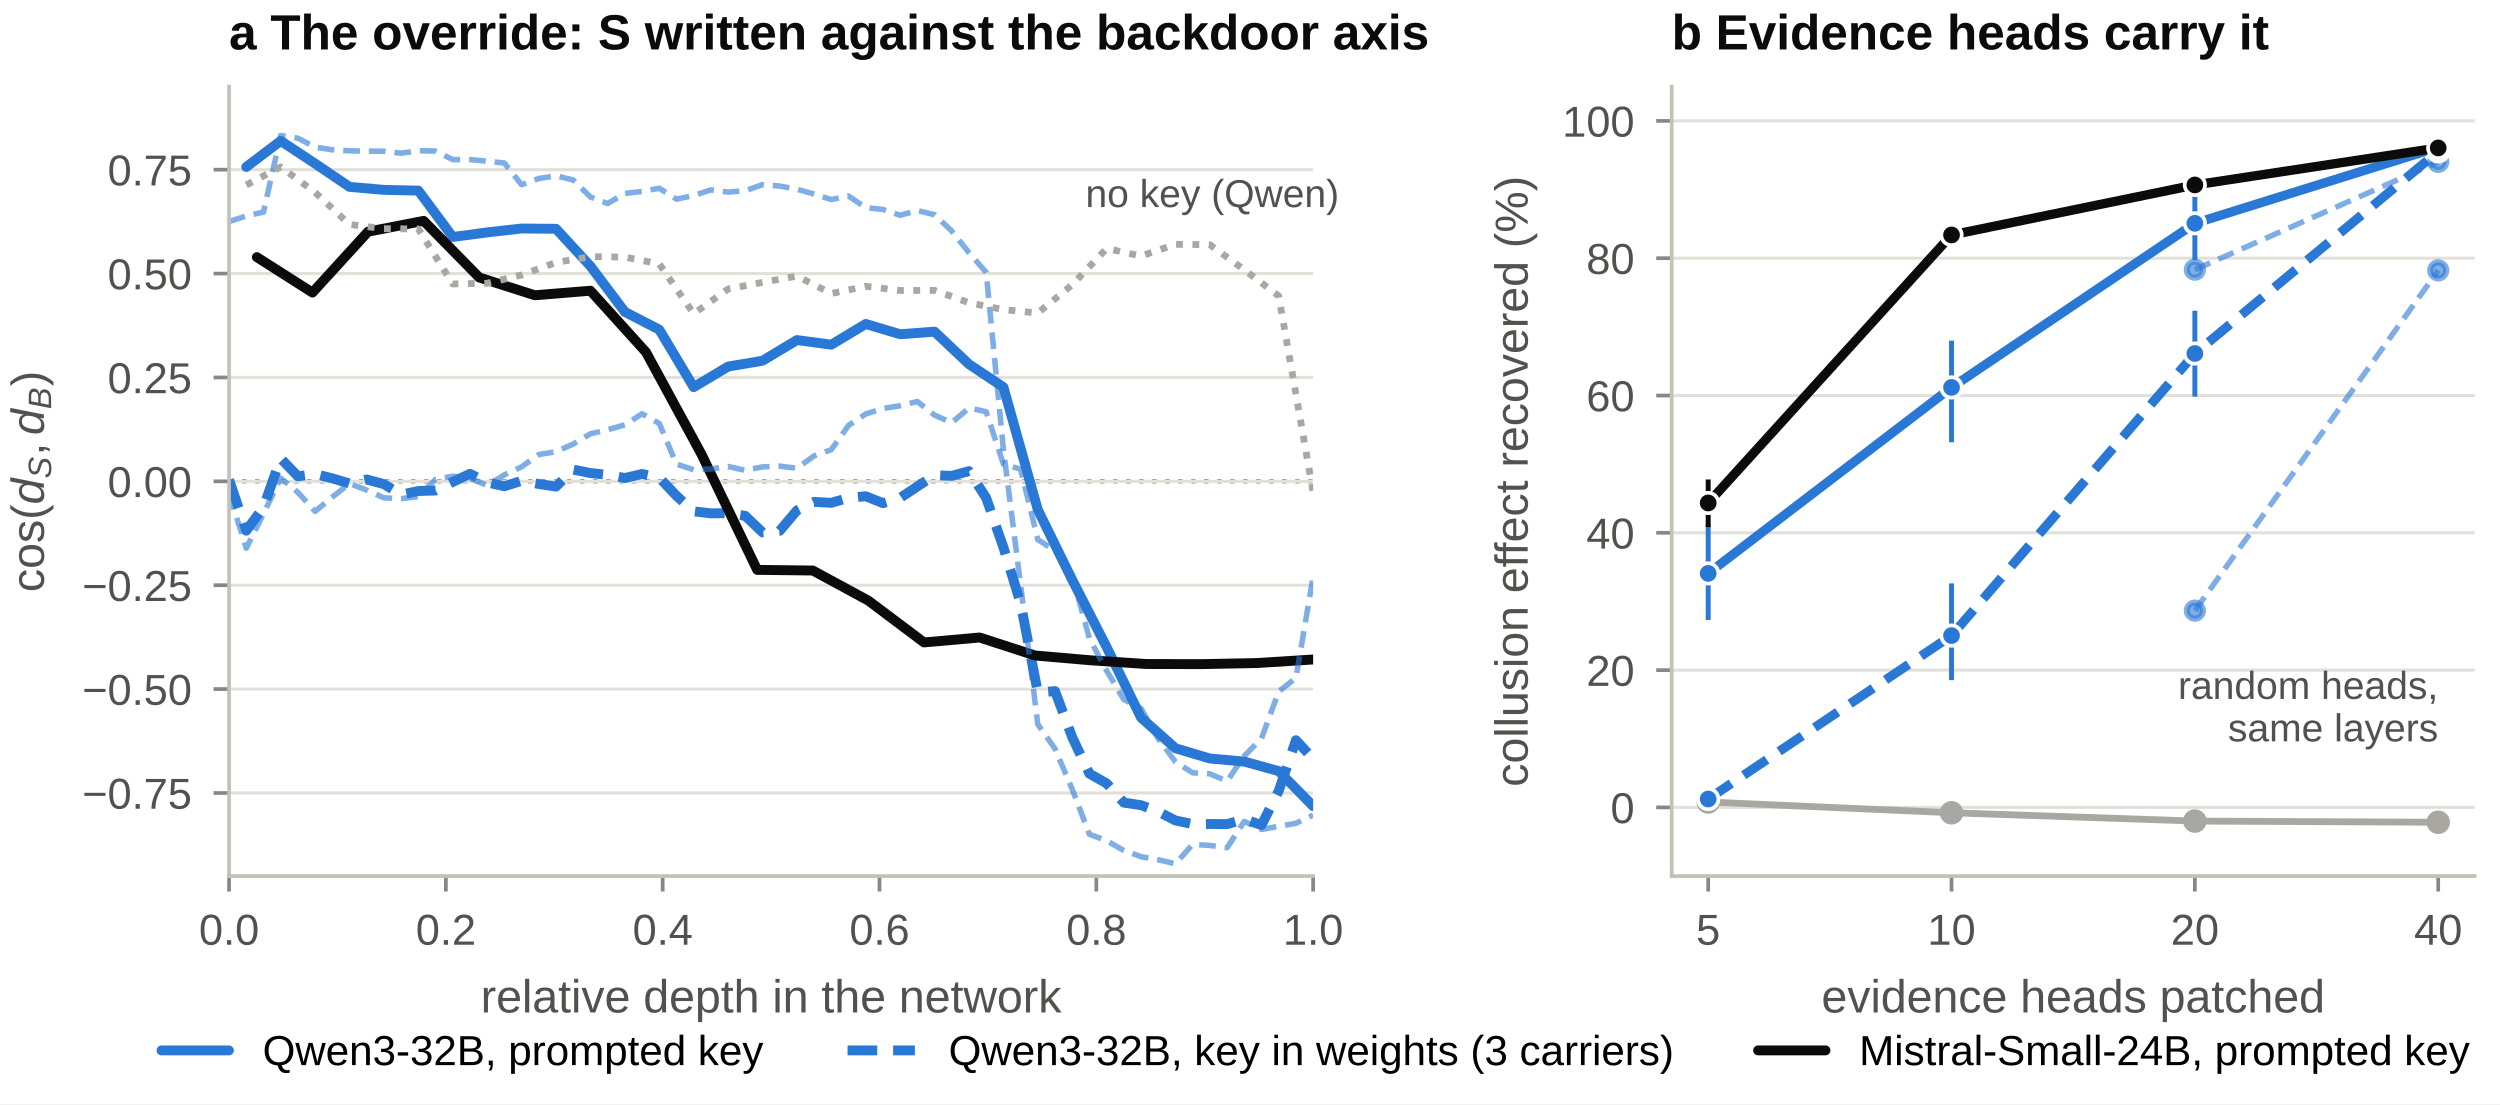
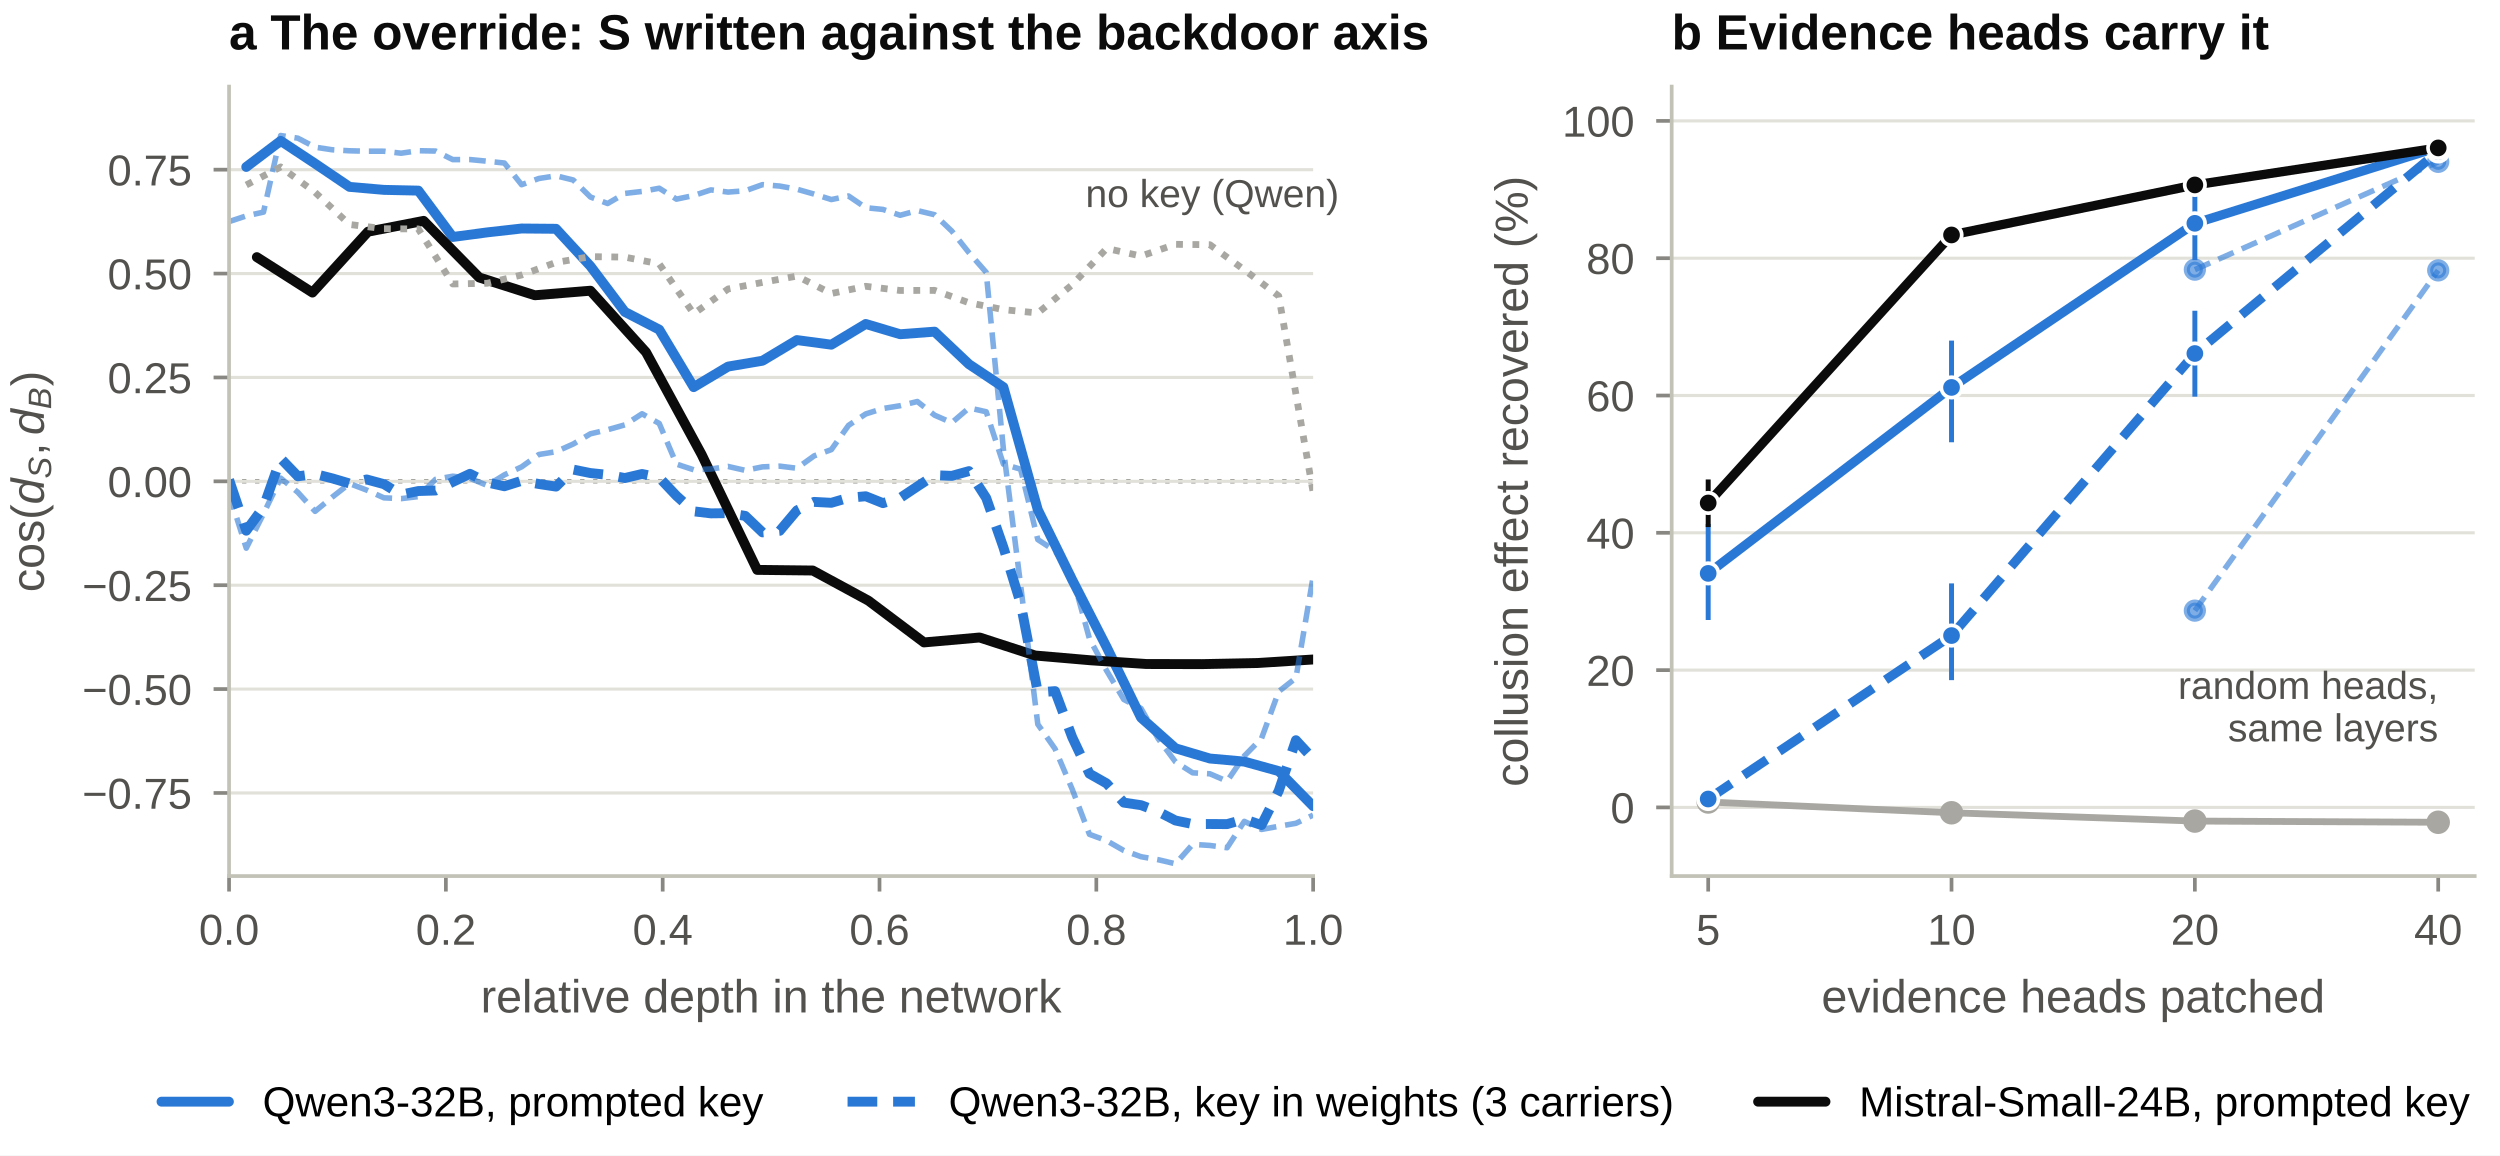
- <svg xmlns="http://www.w3.org/2000/svg" xmlns:xlink="http://www.w3.org/1999/xlink" width="403.782pt" height="178.344pt" viewBox="0 0 403.782 178.344" version="1.1">
+ <svg xmlns="http://www.w3.org/2000/svg" xmlns:xlink="http://www.w3.org/1999/xlink" width="403.782pt" height="186.624pt" viewBox="0 0 403.782 186.624" version="1.1">
  <defs>
    <style type="text/css">*{stroke-linejoin: round; stroke-linecap: butt}</style>
  </defs>
  <g id="figure_1">
    <g id="patch_1">
-       <path d="M 0 178.344  L 403.782 178.344  L 403.782 0  L 0 0  z " style="fill: #ffffff" />
+       <path d="M 0 186.624  L 403.782 186.624  L 403.782 0  L 0 0  z " style="fill: #ffffff" />
    </g>
    <g id="axes_1">
      <g id="patch_2">
        <path d="M 36.996 141.496  L 212.088 141.496  L 212.088 13.984  L 36.996 13.984  z " style="fill: #ffffff" />
      </g>
      <g id="line2d_1">
-         <path d="M 36.996 77.74  L 212.088 77.74  " clip-path="url(#pc9591a9a14)" style="fill: none; stroke-dasharray: 0.7,1.4; stroke-dashoffset: 0; stroke: #898781; stroke-width: 0.7" />
+         <path d="M 36.996 77.74  L 212.088 77.74  " clip-path="url(#p5d98820634)" style="fill: none; stroke-dasharray: 0.7,1.4; stroke-dashoffset: 0; stroke: #898781; stroke-width: 0.7" />
      </g>
      <g id="matplotlib.axis_1">
        <g id="xtick_1">
          <g id="line2d_2">
            <defs>
              <path id="mab112737f5" d="M 0 0  L 0 2.5  " style="stroke: #898781; stroke-width: 0.6" />
            </defs>
            <g>
              <use xlink:href="#mab112737f5" x="36.996" y="141.496" style="fill: #898781; stroke: #898781; stroke-width: 0.6" />
            </g>
          </g>
          <g id="text_1">
            <text style="font-size: 7px; font-family: 'Arial'; text-anchor: middle; fill: #52514e" x="36.996" y="152.592" transform="rotate(-0 36.99609 152.5924)">0.0</text>
          </g>
        </g>
        <g id="xtick_2">
          <g id="line2d_3">
            <g>
              <use xlink:href="#mab112737f5" x="72.015" y="141.496" style="fill: #898781; stroke: #898781; stroke-width: 0.6" />
            </g>
          </g>
          <g id="text_2">
            <text style="font-size: 7px; font-family: 'Arial'; text-anchor: middle; fill: #52514e" x="72.015" y="152.592" transform="rotate(-0 72.01451 152.5924)">0.2</text>
          </g>
        </g>
        <g id="xtick_3">
          <g id="line2d_4">
            <g>
              <use xlink:href="#mab112737f5" x="107.033" y="141.496" style="fill: #898781; stroke: #898781; stroke-width: 0.6" />
            </g>
          </g>
          <g id="text_3">
            <text style="font-size: 7px; font-family: 'Arial'; text-anchor: middle; fill: #52514e" x="107.033" y="152.592" transform="rotate(-0 107.0329 152.5924)">0.4</text>
          </g>
        </g>
        <g id="xtick_4">
          <g id="line2d_5">
            <g>
              <use xlink:href="#mab112737f5" x="142.051" y="141.496" style="fill: #898781; stroke: #898781; stroke-width: 0.6" />
            </g>
          </g>
          <g id="text_4">
            <text style="font-size: 7px; font-family: 'Arial'; text-anchor: middle; fill: #52514e" x="142.051" y="152.592" transform="rotate(-0 142.0513 152.5924)">0.6</text>
          </g>
        </g>
        <g id="xtick_5">
          <g id="line2d_6">
            <g>
              <use xlink:href="#mab112737f5" x="177.07" y="141.496" style="fill: #898781; stroke: #898781; stroke-width: 0.6" />
            </g>
          </g>
          <g id="text_5">
            <text style="font-size: 7px; font-family: 'Arial'; text-anchor: middle; fill: #52514e" x="177.07" y="152.592" transform="rotate(-0 177.0698 152.5924)">0.8</text>
          </g>
        </g>
        <g id="xtick_6">
          <g id="line2d_7">
            <g>
              <use xlink:href="#mab112737f5" x="212.088" y="141.496" style="fill: #898781; stroke: #898781; stroke-width: 0.6" />
            </g>
          </g>
          <g id="text_6">
            <text style="font-size: 7px; font-family: 'Arial'; text-anchor: middle; fill: #52514e" x="212.088" y="152.592" transform="rotate(-0 212.0882 152.5924)">1.0</text>
          </g>
        </g>
        <g id="text_7">
          <text style="font-size: 7.5px; font-family: 'Arial'; text-anchor: middle; fill: #52514e" x="124.542" y="163.526" transform="rotate(-0 124.5421 163.5258)">relative depth in the network</text>
        </g>
      </g>
      <g id="matplotlib.axis_2">
        <g id="ytick_1">
          <g id="line2d_8">
-             <path d="M 36.996 128.074  L 212.088 128.074  " clip-path="url(#pc9591a9a14)" style="fill: none; stroke: #e1e0d9; stroke-width: 0.5; stroke-linecap: round" />
+             <path d="M 36.996 128.074  L 212.088 128.074  " clip-path="url(#p5d98820634)" style="fill: none; stroke: #e1e0d9; stroke-width: 0.5; stroke-linecap: round" />
          </g>
          <g id="line2d_9">
            <defs>
              <path id="medb2f1fa57" d="M 0 0  L -2.5 0  " style="stroke: #898781; stroke-width: 0.6" />
            </defs>
            <g>
              <use xlink:href="#medb2f1fa57" x="36.996" y="128.074" style="fill: #898781; stroke: #898781; stroke-width: 0.6" />
            </g>
          </g>
          <g id="text_8">
            <text style="font-size: 7px; font-family: 'Arial'; text-anchor: end; fill: #52514e" x="30.996" y="130.622" transform="rotate(-0 30.99609 130.622)">−0.75</text>
          </g>
        </g>
        <g id="ytick_2">
          <g id="line2d_10">
-             <path d="M 36.996 111.296  L 212.088 111.296  " clip-path="url(#pc9591a9a14)" style="fill: none; stroke: #e1e0d9; stroke-width: 0.5; stroke-linecap: round" />
+             <path d="M 36.996 111.296  L 212.088 111.296  " clip-path="url(#p5d98820634)" style="fill: none; stroke: #e1e0d9; stroke-width: 0.5; stroke-linecap: round" />
          </g>
          <g id="line2d_11">
            <g>
              <use xlink:href="#medb2f1fa57" x="36.996" y="111.296" style="fill: #898781; stroke: #898781; stroke-width: 0.6" />
            </g>
          </g>
          <g id="text_9">
            <text style="font-size: 7px; font-family: 'Arial'; text-anchor: end; fill: #52514e" x="30.996" y="113.844" transform="rotate(-0 30.99609 113.8441)">−0.50</text>
          </g>
        </g>
        <g id="ytick_3">
          <g id="line2d_12">
-             <path d="M 36.996 94.518  L 212.088 94.518  " clip-path="url(#pc9591a9a14)" style="fill: none; stroke: #e1e0d9; stroke-width: 0.5; stroke-linecap: round" />
+             <path d="M 36.996 94.518  L 212.088 94.518  " clip-path="url(#p5d98820634)" style="fill: none; stroke: #e1e0d9; stroke-width: 0.5; stroke-linecap: round" />
          </g>
          <g id="line2d_13">
            <g>
              <use xlink:href="#medb2f1fa57" x="36.996" y="94.518" style="fill: #898781; stroke: #898781; stroke-width: 0.6" />
            </g>
          </g>
          <g id="text_10">
            <text style="font-size: 7px; font-family: 'Arial'; text-anchor: end; fill: #52514e" x="30.996" y="97.066" transform="rotate(-0 30.99609 97.06621)">−0.25</text>
          </g>
        </g>
        <g id="ytick_4">
          <g id="line2d_14">
-             <path d="M 36.996 77.74  L 212.088 77.74  " clip-path="url(#pc9591a9a14)" style="fill: none; stroke: #e1e0d9; stroke-width: 0.5; stroke-linecap: round" />
+             <path d="M 36.996 77.74  L 212.088 77.74  " clip-path="url(#p5d98820634)" style="fill: none; stroke: #e1e0d9; stroke-width: 0.5; stroke-linecap: round" />
          </g>
          <g id="line2d_15">
            <g>
              <use xlink:href="#medb2f1fa57" x="36.996" y="77.74" style="fill: #898781; stroke: #898781; stroke-width: 0.6" />
            </g>
          </g>
          <g id="text_11">
            <text style="font-size: 7px; font-family: 'Arial'; text-anchor: end; fill: #52514e" x="30.996" y="80.288" transform="rotate(-0 30.99609 80.28831)">0.00</text>
          </g>
        </g>
        <g id="ytick_5">
          <g id="line2d_16">
-             <path d="M 36.996 60.962  L 212.088 60.962  " clip-path="url(#pc9591a9a14)" style="fill: none; stroke: #e1e0d9; stroke-width: 0.5; stroke-linecap: round" />
+             <path d="M 36.996 60.962  L 212.088 60.962  " clip-path="url(#p5d98820634)" style="fill: none; stroke: #e1e0d9; stroke-width: 0.5; stroke-linecap: round" />
          </g>
          <g id="line2d_17">
            <g>
              <use xlink:href="#medb2f1fa57" x="36.996" y="60.962" style="fill: #898781; stroke: #898781; stroke-width: 0.6" />
            </g>
          </g>
          <g id="text_12">
            <text style="font-size: 7px; font-family: 'Arial'; text-anchor: end; fill: #52514e" x="30.996" y="63.51" transform="rotate(-0 30.99609 63.51042)">0.25</text>
          </g>
        </g>
        <g id="ytick_6">
          <g id="line2d_18">
-             <path d="M 36.996 44.184  L 212.088 44.184  " clip-path="url(#pc9591a9a14)" style="fill: none; stroke: #e1e0d9; stroke-width: 0.5; stroke-linecap: round" />
+             <path d="M 36.996 44.184  L 212.088 44.184  " clip-path="url(#p5d98820634)" style="fill: none; stroke: #e1e0d9; stroke-width: 0.5; stroke-linecap: round" />
          </g>
          <g id="line2d_19">
            <g>
              <use xlink:href="#medb2f1fa57" x="36.996" y="44.184" style="fill: #898781; stroke: #898781; stroke-width: 0.6" />
            </g>
          </g>
          <g id="text_13">
            <text style="font-size: 7px; font-family: 'Arial'; text-anchor: end; fill: #52514e" x="30.996" y="46.733" transform="rotate(-0 30.99609 46.73253)">0.50</text>
          </g>
        </g>
        <g id="ytick_7">
          <g id="line2d_20">
-             <path d="M 36.996 27.407  L 212.088 27.407  " clip-path="url(#pc9591a9a14)" style="fill: none; stroke: #e1e0d9; stroke-width: 0.5; stroke-linecap: round" />
+             <path d="M 36.996 27.407  L 212.088 27.407  " clip-path="url(#p5d98820634)" style="fill: none; stroke: #e1e0d9; stroke-width: 0.5; stroke-linecap: round" />
          </g>
          <g id="line2d_21">
            <g>
              <use xlink:href="#medb2f1fa57" x="36.996" y="27.407" style="fill: #898781; stroke: #898781; stroke-width: 0.6" />
            </g>
          </g>
          <g id="text_14">
            <text style="font-size: 7px; font-family: 'Arial'; text-anchor: end; fill: #52514e" x="30.996" y="29.955" transform="rotate(-0 30.99609 29.95463)">0.75</text>
          </g>
        </g>
        <g id="text_15">
          <g style="fill: #52514e" transform="translate(7.635 95.62772) rotate(-90)">
            <text>
              <tspan x="0" y="-0.547" style="font-size: 7.5px; font-family: 'Arial'; fill: #52514e">c</tspan>
              <tspan x="3.75" y="-0.547" style="font-size: 7.5px; font-family: 'Arial'; fill: #52514e">o</tspan>
              <tspan x="7.921" y="-0.547" style="font-size: 7.5px; font-family: 'Arial'; fill: #52514e">s</tspan>
              <tspan x="11.671" y="-0.547" style="font-size: 7.5px; font-family: 'Arial'; fill: #52514e">(</tspan>
              <tspan x="22.036" y="-0.547" style="font-size: 7.5px; font-family: 'Arial'; fill: #52514e">,</tspan>
              <tspan x="33.237" y="-0.547" style="font-size: 7.5px; font-family: 'Arial'; fill: #52514e">)</tspan>
              <tspan x="14.169" y="-0.547" style="font-style: italic; font-size: 7.5px; font-family: 'Arial'; fill: #52514e">d</tspan>
              <tspan x="25.369" y="-0.547" style="font-style: italic; font-size: 7.5px; font-family: 'Arial'; fill: #52514e">d</tspan>
              <tspan x="18.34" y="0.62" style="font-style: italic; font-size: 5.25px; font-family: 'Arial'; fill: #52514e">S</tspan>
              <tspan x="29.54" y="0.62" style="font-style: italic; font-size: 5.25px; font-family: 'Arial'; fill: #52514e">B</tspan>
            </text>
          </g>
        </g>
      </g>
      <g id="line2d_22">
-         <path d="M 39.775 26.964  L 45.334 22.753  L 50.892 26.424  L 56.451 30.183  L 62.009 30.667  L 67.568 30.787  L 73.126 38.275  L 78.685 37.534  L 84.243 36.907  L 89.802 36.955  L 95.36 42.984  L 100.919 50.378  L 106.477 53.241  L 112.036 62.526  L 117.594 59.206  L 123.153 58.263  L 128.711 54.927  L 134.269 55.671  L 139.828 52.325  L 145.386 53.984  L 150.945 53.567  L 156.503 58.826  L 162.062 62.528  L 167.62 82.336  L 173.179 93.661  L 178.737 104.519  L 184.296 115.912  L 189.854 120.857  L 195.413 122.511  L 200.971 123.007  L 206.53 124.548  L 212.088 130.204  " clip-path="url(#pc9591a9a14)" style="fill: none; stroke: #2a78d6; stroke-width: 1.6; stroke-linecap: round" />
+         <path d="M 39.775 26.964  L 45.334 22.753  L 50.892 26.424  L 56.451 30.183  L 62.009 30.667  L 67.568 30.787  L 73.126 38.275  L 78.685 37.534  L 84.243 36.907  L 89.802 36.955  L 95.36 42.984  L 100.919 50.378  L 106.477 53.241  L 112.036 62.526  L 117.594 59.206  L 123.153 58.263  L 128.711 54.927  L 134.269 55.671  L 139.828 52.325  L 145.386 53.984  L 150.945 53.567  L 156.503 58.826  L 162.062 62.528  L 167.62 82.336  L 173.179 93.661  L 178.737 104.519  L 184.296 115.912  L 189.854 120.857  L 195.413 122.511  L 200.971 123.007  L 206.53 124.548  L 212.088 130.204  " clip-path="url(#p5d98820634)" style="fill: none; stroke: #2a78d6; stroke-width: 1.6; stroke-linecap: round" />
      </g>
      <g id="line2d_23">
-         <path d="M 36.996 77.482  L 39.775 85.713  L 42.555 81.912  L 45.334 74.044  L 48.113 76.931  L 50.892 76.557  L 53.672 77.264  L 56.451 78.088  L 59.23 77.44  L 62.009 78.193  L 64.788 79.888  L 67.568 79.308  L 70.347 79.223  L 73.126 77.837  L 75.905 76.527  L 78.685 77.921  L 81.464 78.537  L 84.243 77.66  L 87.022 78.169  L 89.802 78.591  L 92.581 75.843  L 95.36 76.405  L 98.139 76.691  L 100.919 77.209  L 103.698 76.555  L 106.477 77.133  L 109.256 80.079  L 112.036 82.584  L 114.815 82.915  L 117.594 82.88  L 120.373 83.324  L 123.153 85.983  L 125.932 85.737  L 128.711 82.438  L 131.49 81.063  L 134.269 81.209  L 137.049 80.397  L 139.828 80.152  L 142.607 81.263  L 145.386 80.42  L 148.166 78.567  L 150.945 76.748  L 153.724 76.861  L 156.503 76.091  L 159.283 80.426  L 162.062 88.398  L 164.841 97.426  L 167.62 111.841  L 170.4 111.624  L 173.179 119.084  L 175.958 124.958  L 178.737 126.533  L 181.517 129.637  L 184.296 130.047  L 187.075 131.089  L 189.854 132.522  L 192.633 133.099  L 195.413 133.087  L 198.192 133.105  L 200.971 132.316  L 203.75 133.258  L 206.53 127.737  L 209.309 119.555  L 212.088 122.564  " clip-path="url(#pc9591a9a14)" style="fill: none; stroke-dasharray: 4.8,2.56; stroke-dashoffset: 0; stroke: #2a78d6; stroke-width: 1.6" />
+         <path d="M 36.996 77.482  L 39.775 85.713  L 42.555 81.912  L 45.334 74.044  L 48.113 76.931  L 50.892 76.557  L 53.672 77.264  L 56.451 78.088  L 59.23 77.44  L 62.009 78.193  L 64.788 79.888  L 67.568 79.308  L 70.347 79.223  L 73.126 77.837  L 75.905 76.527  L 78.685 77.921  L 81.464 78.537  L 84.243 77.66  L 87.022 78.169  L 89.802 78.591  L 92.581 75.843  L 95.36 76.405  L 98.139 76.691  L 100.919 77.209  L 103.698 76.555  L 106.477 77.133  L 109.256 80.079  L 112.036 82.584  L 114.815 82.915  L 117.594 82.88  L 120.373 83.324  L 123.153 85.983  L 125.932 85.737  L 128.711 82.438  L 131.49 81.063  L 134.269 81.209  L 137.049 80.397  L 139.828 80.152  L 142.607 81.263  L 145.386 80.42  L 148.166 78.567  L 150.945 76.748  L 153.724 76.861  L 156.503 76.091  L 159.283 80.426  L 162.062 88.398  L 164.841 97.426  L 167.62 111.841  L 170.4 111.624  L 173.179 119.084  L 175.958 124.958  L 178.737 126.533  L 181.517 129.637  L 184.296 130.047  L 187.075 131.089  L 189.854 132.522  L 192.633 133.099  L 195.413 133.087  L 198.192 133.105  L 200.971 132.316  L 203.75 133.258  L 206.53 127.737  L 209.309 119.555  L 212.088 122.564  " clip-path="url(#p5d98820634)" style="fill: none; stroke-dasharray: 4.8,2.56; stroke-dashoffset: 0; stroke: #2a78d6; stroke-width: 1.6" />
      </g>
      <g id="line2d_24">
-         <path d="M 41.486 41.533  L 50.465 47.252  L 59.444 37.418  L 68.423 35.673  L 77.402 44.817  L 86.381 47.689  L 95.36 46.955  L 104.339 56.885  L 113.318 73.407  L 122.297 92.043  L 131.276 92.146  L 140.256 97.014  L 149.235 103.76  L 158.214 102.963  L 167.193 105.874  L 176.172 106.647  L 185.151 107.245  L 194.13 107.264  L 203.109 107.086  L 212.088 106.515  " clip-path="url(#pc9591a9a14)" style="fill: none; stroke: #0b0b0b; stroke-width: 1.6; stroke-linecap: round" />
+         <path d="M 41.486 41.533  L 50.465 47.252  L 59.444 37.418  L 68.423 35.673  L 77.402 44.817  L 86.381 47.689  L 95.36 46.955  L 104.339 56.885  L 113.318 73.407  L 122.297 92.043  L 131.276 92.146  L 140.256 97.014  L 149.235 103.76  L 158.214 102.963  L 167.193 105.874  L 176.172 106.647  L 185.151 107.245  L 194.13 107.264  L 203.109 107.086  L 212.088 106.515  " clip-path="url(#p5d98820634)" style="fill: none; stroke: #0b0b0b; stroke-width: 1.6; stroke-linecap: round" />
      </g>
      <g id="line2d_25">
-         <path d="M 36.996 79.695  L 39.775 88.534  L 42.555 82.98  L 45.334 77.22  L 48.113 79.525  L 50.892 82.587  L 53.672 80.284  L 56.451 78.104  L 59.23 79.156  L 62.009 80.407  L 64.788 80.536  L 67.568 80.207  L 70.347 77.417  L 73.126 76.912  L 75.905 77.251  L 78.685 78.401  L 81.464 76.694  L 84.243 75.409  L 87.022 73.411  L 89.802 72.954  L 92.581 71.715  L 95.36 70.063  L 98.139 69.407  L 100.919 68.623  L 103.698 66.83  L 106.477 68.395  L 109.256 74.958  L 112.036 75.874  L 114.815 75.751  L 117.594 75.338  L 120.373 75.971  L 123.153 75.405  L 125.932 75.289  L 128.711 75.629  L 131.49 73.63  L 134.269 72.623  L 137.049 68.702  L 139.828 66.856  L 142.607 65.98  L 145.386 65.528  L 148.166 64.851  L 150.945 67.054  L 153.724 68.272  L 156.503 65.887  L 159.283 66.502  L 162.062 74.961  L 164.841 75.78  L 167.62 87.153  L 170.4 88.958  L 173.179 92.955  L 175.958 103.159  L 178.737 108.329  L 181.517 112.987  L 184.296 114.427  L 187.075 119.325  L 189.854 123.053  L 192.633 124.82  L 195.413 124.976  L 198.192 126.175  L 200.971 122.096  L 203.75 119.262  L 206.53 111.682  L 209.309 109.494  L 212.088 93.138  " clip-path="url(#pc9591a9a14)" style="fill: none; stroke-dasharray: 2.7,1.44; stroke-dashoffset: 0; stroke: #2a78d6; stroke-opacity: 0.6; stroke-width: 0.9" />
+         <path d="M 36.996 79.695  L 39.775 88.534  L 42.555 82.98  L 45.334 77.22  L 48.113 79.525  L 50.892 82.587  L 53.672 80.284  L 56.451 78.104  L 59.23 79.156  L 62.009 80.407  L 64.788 80.536  L 67.568 80.207  L 70.347 77.417  L 73.126 76.912  L 75.905 77.251  L 78.685 78.401  L 81.464 76.694  L 84.243 75.409  L 87.022 73.411  L 89.802 72.954  L 92.581 71.715  L 95.36 70.063  L 98.139 69.407  L 100.919 68.623  L 103.698 66.83  L 106.477 68.395  L 109.256 74.958  L 112.036 75.874  L 114.815 75.751  L 117.594 75.338  L 120.373 75.971  L 123.153 75.405  L 125.932 75.289  L 128.711 75.629  L 131.49 73.63  L 134.269 72.623  L 137.049 68.702  L 139.828 66.856  L 142.607 65.98  L 145.386 65.528  L 148.166 64.851  L 150.945 67.054  L 153.724 68.272  L 156.503 65.887  L 159.283 66.502  L 162.062 74.961  L 164.841 75.78  L 167.62 87.153  L 170.4 88.958  L 173.179 92.955  L 175.958 103.159  L 178.737 108.329  L 181.517 112.987  L 184.296 114.427  L 187.075 119.325  L 189.854 123.053  L 192.633 124.82  L 195.413 124.976  L 198.192 126.175  L 200.971 122.096  L 203.75 119.262  L 206.53 111.682  L 209.309 109.494  L 212.088 93.138  " clip-path="url(#p5d98820634)" style="fill: none; stroke-dasharray: 2.7,1.44; stroke-dashoffset: 0; stroke: #2a78d6; stroke-opacity: 0.6; stroke-width: 0.9" />
      </g>
      <g id="line2d_26">
-         <path d="M 36.996 35.791  L 39.775 34.871  L 42.555 34.261  L 45.334 21.889  L 48.113 22.32  L 50.892 23.771  L 53.672 24.193  L 56.451 24.355  L 59.23 24.423  L 62.009 24.424  L 64.788 24.746  L 67.568 24.342  L 70.347 24.397  L 73.126 25.779  L 75.905 25.77  L 78.685 26.038  L 81.464 26.332  L 84.243 29.831  L 87.022 28.832  L 89.802 28.392  L 92.581 29.073  L 95.36 31.82  L 98.139 32.869  L 100.919 31.242  L 103.698 30.921  L 106.477 30.401  L 109.256 32.164  L 112.036 31.582  L 114.815 30.668  L 117.594 31.024  L 120.373 30.812  L 123.153 29.821  L 125.932 30.053  L 128.711 30.557  L 131.49 31.35  L 134.269 32.23  L 137.049 31.655  L 139.828 33.547  L 142.607 33.824  L 145.386 34.768  L 148.166 34.01  L 150.945 34.677  L 153.724 37.319  L 156.503 40.82  L 159.283 43.985  L 162.062 72.539  L 164.841 94.488  L 167.62 116.983  L 170.4 120.945  L 173.179 127.48  L 175.958 134.754  L 178.737 135.782  L 181.517 137.378  L 184.296 138.373  L 187.075 138.857  L 189.854 139.515  L 192.633 136.372  L 195.413 136.551  L 198.192 136.918  L 200.971 132.663  L 203.75 133.965  L 206.53 133.455  L 209.309 132.976  L 212.088 131.645  " clip-path="url(#pc9591a9a14)" style="fill: none; stroke-dasharray: 2.7,1.44; stroke-dashoffset: 0; stroke: #2a78d6; stroke-opacity: 0.6; stroke-width: 0.9" />
+         <path d="M 36.996 35.791  L 39.775 34.871  L 42.555 34.261  L 45.334 21.889  L 48.113 22.32  L 50.892 23.771  L 53.672 24.193  L 56.451 24.355  L 59.23 24.423  L 62.009 24.424  L 64.788 24.746  L 67.568 24.342  L 70.347 24.397  L 73.126 25.779  L 75.905 25.77  L 78.685 26.038  L 81.464 26.332  L 84.243 29.831  L 87.022 28.832  L 89.802 28.392  L 92.581 29.073  L 95.36 31.82  L 98.139 32.869  L 100.919 31.242  L 103.698 30.921  L 106.477 30.401  L 109.256 32.164  L 112.036 31.582  L 114.815 30.668  L 117.594 31.024  L 120.373 30.812  L 123.153 29.821  L 125.932 30.053  L 128.711 30.557  L 131.49 31.35  L 134.269 32.23  L 137.049 31.655  L 139.828 33.547  L 142.607 33.824  L 145.386 34.768  L 148.166 34.01  L 150.945 34.677  L 153.724 37.319  L 156.503 40.82  L 159.283 43.985  L 162.062 72.539  L 164.841 94.488  L 167.62 116.983  L 170.4 120.945  L 173.179 127.48  L 175.958 134.754  L 178.737 135.782  L 181.517 137.378  L 184.296 138.373  L 187.075 138.857  L 189.854 139.515  L 192.633 136.372  L 195.413 136.551  L 198.192 136.918  L 200.971 132.663  L 203.75 133.965  L 206.53 133.455  L 209.309 132.976  L 212.088 131.645  " clip-path="url(#p5d98820634)" style="fill: none; stroke-dasharray: 2.7,1.44; stroke-dashoffset: 0; stroke: #2a78d6; stroke-opacity: 0.6; stroke-width: 0.9" />
      </g>
      <g id="line2d_27">
-         <path d="M 39.775 29.877  L 45.334 26.963  L 50.892 31.069  L 56.451 36.258  L 62.009 36.942  L 67.568 36.978  L 73.126 45.864  L 78.685 45.753  L 84.243 44.416  L 89.802 42.384  L 95.36 41.453  L 100.919 41.526  L 106.477 42.617  L 112.036 50.676  L 117.594 46.675  L 123.153 45.613  L 128.711 44.59  L 134.269 47.408  L 139.828 46.24  L 145.386 46.917  L 150.945 46.898  L 156.503 48.898  L 162.062 50.012  L 167.62 50.551  L 173.179 45.987  L 178.737 40.127  L 184.296 41.355  L 189.854 39.461  L 195.413 39.524  L 200.971 43.585  L 206.53 47.805  L 212.088 79.507  " clip-path="url(#pc9591a9a14)" style="fill: none; stroke-dasharray: 1.1,1.54; stroke-dashoffset: 0; stroke: #a8a7a1; stroke-width: 1.1" />
+         <path d="M 39.775 29.877  L 45.334 26.963  L 50.892 31.069  L 56.451 36.258  L 62.009 36.942  L 67.568 36.978  L 73.126 45.864  L 78.685 45.753  L 84.243 44.416  L 89.802 42.384  L 95.36 41.453  L 100.919 41.526  L 106.477 42.617  L 112.036 50.676  L 117.594 46.675  L 123.153 45.613  L 128.711 44.59  L 134.269 47.408  L 139.828 46.24  L 145.386 46.917  L 150.945 46.898  L 156.503 48.898  L 162.062 50.012  L 167.62 50.551  L 173.179 45.987  L 178.737 40.127  L 184.296 41.355  L 189.854 39.461  L 195.413 39.524  L 200.971 43.585  L 206.53 47.805  L 212.088 79.507  " clip-path="url(#p5d98820634)" style="fill: none; stroke-dasharray: 1.1,1.54; stroke-dashoffset: 0; stroke: #a8a7a1; stroke-width: 1.1" />
      </g>
      <g id="patch_3">
        <path d="M 36.996 141.496  L 36.996 13.984  " style="fill: none; stroke: #c3c2b7; stroke-width: 0.6; stroke-linejoin: miter; stroke-linecap: square" />
      </g>
      <g id="patch_4">
        <path d="M 36.996 141.496  L 212.088 141.496  " style="fill: none; stroke: #c3c2b7; stroke-width: 0.6; stroke-linejoin: miter; stroke-linecap: square" />
      </g>
      <g id="text_16">
        <text style="font-size: 6.3px; font-family: 'Arial'; text-anchor: start; fill: #52514e" x="175.319" y="33.447" transform="rotate(-0 175.3188 33.44658)">no key (Qwen)</text>
      </g>
      <g id="text_17">
        <text style="font-weight: 700; font-size: 8px; font-family: 'Arial'; text-anchor: start; fill: #0b0b0b" x="36.996" y="7.984" transform="rotate(-0 36.99609 7.984219)">a   The override: S written against the backdoor axis</text>
      </g>
    </g>
    <g id="axes_2">
      <g id="patch_5">
        <path d="M 269.998 141.496  L 399.696 141.496  L 399.696 13.984  L 269.998 13.984  z " style="fill: #ffffff" />
      </g>
      <g id="matplotlib.axis_3">
        <g id="xtick_7">
          <g id="line2d_28">
            <g>
              <use xlink:href="#mab112737f5" x="275.894" y="141.496" style="fill: #898781; stroke: #898781; stroke-width: 0.6" />
            </g>
          </g>
          <g id="text_18">
            <text style="font-size: 7px; font-family: 'Arial'; text-anchor: middle; fill: #52514e" x="275.894" y="152.592" transform="rotate(-0 275.8936 152.5924)">5</text>
          </g>
        </g>
        <g id="xtick_8">
          <g id="line2d_29">
            <g>
              <use xlink:href="#mab112737f5" x="315.196" y="141.496" style="fill: #898781; stroke: #898781; stroke-width: 0.6" />
            </g>
          </g>
          <g id="text_19">
            <text style="font-size: 7px; font-family: 'Arial'; text-anchor: middle; fill: #52514e" x="315.196" y="152.592" transform="rotate(-0 315.196 152.5924)">10</text>
          </g>
        </g>
        <g id="xtick_9">
          <g id="line2d_30">
            <g>
              <use xlink:href="#mab112737f5" x="354.498" y="141.496" style="fill: #898781; stroke: #898781; stroke-width: 0.6" />
            </g>
          </g>
          <g id="text_20">
            <text style="font-size: 7px; font-family: 'Arial'; text-anchor: middle; fill: #52514e" x="354.498" y="152.592" transform="rotate(-0 354.4984 152.5924)">20</text>
          </g>
        </g>
        <g id="xtick_10">
          <g id="line2d_31">
            <g>
              <use xlink:href="#mab112737f5" x="393.801" y="141.496" style="fill: #898781; stroke: #898781; stroke-width: 0.6" />
            </g>
          </g>
          <g id="text_21">
            <text style="font-size: 7px; font-family: 'Arial'; text-anchor: middle; fill: #52514e" x="393.801" y="152.592" transform="rotate(-0 393.8007 152.5924)">40</text>
          </g>
        </g>
        <g id="text_22">
          <text style="font-size: 7.5px; font-family: 'Arial'; text-anchor: middle; fill: #52514e" x="334.847" y="163.526" transform="rotate(-0 334.8472 163.5258)">evidence heads patched</text>
        </g>
      </g>
      <g id="matplotlib.axis_4">
        <g id="ytick_8">
          <g id="line2d_32">
-             <path d="M 269.998 130.408  L 399.696 130.408  " clip-path="url(#p2e2107b850)" style="fill: none; stroke: #e1e0d9; stroke-width: 0.5; stroke-linecap: round" />
+             <path d="M 269.998 130.408  L 399.696 130.408  " clip-path="url(#p1c5be86bdd)" style="fill: none; stroke: #e1e0d9; stroke-width: 0.5; stroke-linecap: round" />
          </g>
          <g id="line2d_33">
            <g>
              <use xlink:href="#medb2f1fa57" x="269.998" y="130.408" style="fill: #898781; stroke: #898781; stroke-width: 0.6" />
            </g>
          </g>
          <g id="text_23">
            <text style="font-size: 7px; font-family: 'Arial'; text-anchor: end; fill: #52514e" x="263.998" y="132.956" transform="rotate(-0 263.9983 132.9563)">0</text>
          </g>
        </g>
        <g id="ytick_9">
          <g id="line2d_34">
-             <path d="M 269.998 108.232  L 399.696 108.232  " clip-path="url(#p2e2107b850)" style="fill: none; stroke: #e1e0d9; stroke-width: 0.5; stroke-linecap: round" />
+             <path d="M 269.998 108.232  L 399.696 108.232  " clip-path="url(#p1c5be86bdd)" style="fill: none; stroke: #e1e0d9; stroke-width: 0.5; stroke-linecap: round" />
          </g>
          <g id="line2d_35">
            <g>
              <use xlink:href="#medb2f1fa57" x="269.998" y="108.232" style="fill: #898781; stroke: #898781; stroke-width: 0.6" />
            </g>
          </g>
          <g id="text_24">
            <text style="font-size: 7px; font-family: 'Arial'; text-anchor: end; fill: #52514e" x="263.998" y="110.78" transform="rotate(-0 263.9983 110.7803)">20</text>
          </g>
        </g>
        <g id="ytick_10">
          <g id="line2d_36">
-             <path d="M 269.998 86.056  L 399.696 86.056  " clip-path="url(#p2e2107b850)" style="fill: none; stroke: #e1e0d9; stroke-width: 0.5; stroke-linecap: round" />
+             <path d="M 269.998 86.056  L 399.696 86.056  " clip-path="url(#p1c5be86bdd)" style="fill: none; stroke: #e1e0d9; stroke-width: 0.5; stroke-linecap: round" />
          </g>
          <g id="line2d_37">
            <g>
              <use xlink:href="#medb2f1fa57" x="269.998" y="86.056" style="fill: #898781; stroke: #898781; stroke-width: 0.6" />
            </g>
          </g>
          <g id="text_25">
            <text style="font-size: 7px; font-family: 'Arial'; text-anchor: end; fill: #52514e" x="263.998" y="88.604" transform="rotate(-0 263.9983 88.60431)">40</text>
          </g>
        </g>
        <g id="ytick_11">
          <g id="line2d_38">
-             <path d="M 269.998 63.88  L 399.696 63.88  " clip-path="url(#p2e2107b850)" style="fill: none; stroke: #e1e0d9; stroke-width: 0.5; stroke-linecap: round" />
+             <path d="M 269.998 63.88  L 399.696 63.88  " clip-path="url(#p1c5be86bdd)" style="fill: none; stroke: #e1e0d9; stroke-width: 0.5; stroke-linecap: round" />
          </g>
          <g id="line2d_39">
            <g>
              <use xlink:href="#medb2f1fa57" x="269.998" y="63.88" style="fill: #898781; stroke: #898781; stroke-width: 0.6" />
            </g>
          </g>
          <g id="text_26">
            <text style="font-size: 7px; font-family: 'Arial'; text-anchor: end; fill: #52514e" x="263.998" y="66.428" transform="rotate(-0 263.9983 66.42831)">60</text>
          </g>
        </g>
        <g id="ytick_12">
          <g id="line2d_40">
-             <path d="M 269.998 41.704  L 399.696 41.704  " clip-path="url(#p2e2107b850)" style="fill: none; stroke: #e1e0d9; stroke-width: 0.5; stroke-linecap: round" />
+             <path d="M 269.998 41.704  L 399.696 41.704  " clip-path="url(#p1c5be86bdd)" style="fill: none; stroke: #e1e0d9; stroke-width: 0.5; stroke-linecap: round" />
          </g>
          <g id="line2d_41">
            <g>
              <use xlink:href="#medb2f1fa57" x="269.998" y="41.704" style="fill: #898781; stroke: #898781; stroke-width: 0.6" />
            </g>
          </g>
          <g id="text_27">
            <text style="font-size: 7px; font-family: 'Arial'; text-anchor: end; fill: #52514e" x="263.998" y="44.252" transform="rotate(-0 263.9983 44.25231)">80</text>
          </g>
        </g>
        <g id="ytick_13">
          <g id="line2d_42">
-             <path d="M 269.998 19.528  L 399.696 19.528  " clip-path="url(#p2e2107b850)" style="fill: none; stroke: #e1e0d9; stroke-width: 0.5; stroke-linecap: round" />
+             <path d="M 269.998 19.528  L 399.696 19.528  " clip-path="url(#p1c5be86bdd)" style="fill: none; stroke: #e1e0d9; stroke-width: 0.5; stroke-linecap: round" />
          </g>
          <g id="line2d_43">
            <g>
              <use xlink:href="#medb2f1fa57" x="269.998" y="19.528" style="fill: #898781; stroke: #898781; stroke-width: 0.6" />
            </g>
          </g>
          <g id="text_28">
            <text style="font-size: 7px; font-family: 'Arial'; text-anchor: end; fill: #52514e" x="263.998" y="22.076" transform="rotate(-0 263.9983 22.07631)">100</text>
          </g>
        </g>
        <g id="text_29">
          <text style="font-size: 7.5px; font-family: 'Arial'; text-anchor: middle; fill: #52514e" x="246.742" y="77.74" transform="rotate(-90 246.7418 77.74022)">collusion effect recovered (%)</text>
        </g>
      </g>
      <g id="LineCollection_1">
-         <path d="M 275.894 100.141  L 275.894 84.618  " clip-path="url(#p2e2107b850)" style="fill: none; stroke: #2a78d6; stroke-width: 0.8" />
-         <path d="M 315.196 71.434  L 315.196 55.014  " clip-path="url(#p2e2107b850)" style="fill: none; stroke: #2a78d6; stroke-width: 0.8" />
-         <path d="M 354.498 42.02  L 354.498 31.108  " clip-path="url(#p2e2107b850)" style="fill: none; stroke: #2a78d6; stroke-width: 0.8" />
-         <path d="M 393.801 25.557  L 393.801 22.286  " clip-path="url(#p2e2107b850)" style="fill: none; stroke: #2a78d6; stroke-width: 0.8" />
+         <path d="M 275.894 100.141  L 275.894 84.618  " clip-path="url(#p1c5be86bdd)" style="fill: none; stroke: #2a78d6; stroke-width: 0.8" />
+         <path d="M 315.196 71.434  L 315.196 55.014  " clip-path="url(#p1c5be86bdd)" style="fill: none; stroke: #2a78d6; stroke-width: 0.8" />
+         <path d="M 354.498 42.02  L 354.498 31.108  " clip-path="url(#p1c5be86bdd)" style="fill: none; stroke: #2a78d6; stroke-width: 0.8" />
+         <path d="M 393.801 25.557  L 393.801 22.286  " clip-path="url(#p1c5be86bdd)" style="fill: none; stroke: #2a78d6; stroke-width: 0.8" />
      </g>
      <g id="LineCollection_2">
-         <path d="M 275.894 130.027  L 275.894 127.331  " clip-path="url(#p2e2107b850)" style="fill: none; stroke: #2a78d6; stroke-width: 0.8" />
-         <path d="M 315.196 109.847  L 315.196 94.226  " clip-path="url(#p2e2107b850)" style="fill: none; stroke: #2a78d6; stroke-width: 0.8" />
-         <path d="M 354.498 64.069  L 354.498 50.184  " clip-path="url(#p2e2107b850)" style="fill: none; stroke: #2a78d6; stroke-width: 0.8" />
-         <path d="M 393.801 25.996  L 393.801 23.048  " clip-path="url(#p2e2107b850)" style="fill: none; stroke: #2a78d6; stroke-width: 0.8" />
+         <path d="M 275.894 130.027  L 275.894 127.331  " clip-path="url(#p1c5be86bdd)" style="fill: none; stroke: #2a78d6; stroke-width: 0.8" />
+         <path d="M 315.196 109.847  L 315.196 94.226  " clip-path="url(#p1c5be86bdd)" style="fill: none; stroke: #2a78d6; stroke-width: 0.8" />
+         <path d="M 354.498 64.069  L 354.498 50.184  " clip-path="url(#p1c5be86bdd)" style="fill: none; stroke: #2a78d6; stroke-width: 0.8" />
+         <path d="M 393.801 25.996  L 393.801 23.048  " clip-path="url(#p1c5be86bdd)" style="fill: none; stroke: #2a78d6; stroke-width: 0.8" />
      </g>
      <g id="LineCollection_3">
-         <path d="M 275.894 85.13  L 275.894 77.435  " clip-path="url(#p2e2107b850)" style="fill: none; stroke: #0b0b0b; stroke-width: 0.8" />
-         <path d="M 315.196 39.512  L 315.196 36.431  " clip-path="url(#p2e2107b850)" style="fill: none; stroke: #0b0b0b; stroke-width: 0.8" />
-         <path d="M 354.498 30.832  L 354.498 28.934  " clip-path="url(#p2e2107b850)" style="fill: none; stroke: #0b0b0b; stroke-width: 0.8" />
-         <path d="M 393.801 24.661  L 393.801 23.152  " clip-path="url(#p2e2107b850)" style="fill: none; stroke: #0b0b0b; stroke-width: 0.8" />
+         <path d="M 275.894 85.13  L 275.894 77.435  " clip-path="url(#p1c5be86bdd)" style="fill: none; stroke: #0b0b0b; stroke-width: 0.8" />
+         <path d="M 315.196 39.512  L 315.196 36.431  " clip-path="url(#p1c5be86bdd)" style="fill: none; stroke: #0b0b0b; stroke-width: 0.8" />
+         <path d="M 354.498 30.832  L 354.498 28.934  " clip-path="url(#p1c5be86bdd)" style="fill: none; stroke: #0b0b0b; stroke-width: 0.8" />
+         <path d="M 393.801 24.661  L 393.801 23.152  " clip-path="url(#p1c5be86bdd)" style="fill: none; stroke: #0b0b0b; stroke-width: 0.8" />
      </g>
      <g id="line2d_44">
-         <path d="M 354.498 98.626  L 393.801 43.673  " clip-path="url(#p2e2107b850)" style="fill: none; stroke-dasharray: 2.7,1.44; stroke-dashoffset: 0; stroke: #2a78d6; stroke-opacity: 0.6; stroke-width: 0.9" />
+         <path d="M 354.498 98.626  L 393.801 43.673  " clip-path="url(#p1c5be86bdd)" style="fill: none; stroke-dasharray: 2.7,1.44; stroke-dashoffset: 0; stroke: #2a78d6; stroke-opacity: 0.6; stroke-width: 0.9" />
        <defs>
          <path id="m71e0a4d9cf" d="M 0 1.3  C 0.345 1.3 0.675 1.163 0.919 0.919  C 1.163 0.675 1.3 0.345 1.3 0  C 1.3 -0.345 1.163 -0.675 0.919 -0.919  C 0.675 -1.163 0.345 -1.3 0 -1.3  C -0.345 -1.3 -0.675 -1.163 -0.919 -0.919  C -1.163 -0.675 -1.3 -0.345 -1.3 0  C -1.3 0.345 -1.163 0.675 -0.919 0.919  C -0.675 1.163 -0.345 1.3 0 1.3  z " style="stroke: #2a78d6; stroke-opacity: 0.6" />
        </defs>
-         <g clip-path="url(#p2e2107b850)">
+         <g clip-path="url(#p1c5be86bdd)">
          <use xlink:href="#m71e0a4d9cf" x="354.498" y="98.626" style="fill: #2a78d6; fill-opacity: 0.6; stroke: #2a78d6; stroke-opacity: 0.6" />
          <use xlink:href="#m71e0a4d9cf" x="393.801" y="43.673" style="fill: #2a78d6; fill-opacity: 0.6; stroke: #2a78d6; stroke-opacity: 0.6" />
        </g>
      </g>
      <g id="line2d_45">
-         <path d="M 354.498 43.552  L 393.801 26.138  " clip-path="url(#p2e2107b850)" style="fill: none; stroke-dasharray: 2.7,1.44; stroke-dashoffset: 0; stroke: #2a78d6; stroke-opacity: 0.6; stroke-width: 0.9" />
-         <g clip-path="url(#p2e2107b850)">
+         <path d="M 354.498 43.552  L 393.801 26.138  " clip-path="url(#p1c5be86bdd)" style="fill: none; stroke-dasharray: 2.7,1.44; stroke-dashoffset: 0; stroke: #2a78d6; stroke-opacity: 0.6; stroke-width: 0.9" />
+         <g clip-path="url(#p1c5be86bdd)">
          <use xlink:href="#m71e0a4d9cf" x="354.498" y="43.552" style="fill: #2a78d6; fill-opacity: 0.6; stroke: #2a78d6; stroke-opacity: 0.6" />
          <use xlink:href="#m71e0a4d9cf" x="393.801" y="26.138" style="fill: #2a78d6; fill-opacity: 0.6; stroke: #2a78d6; stroke-opacity: 0.6" />
        </g>
      </g>
      <g id="line2d_46">
-         <path d="M 275.894 129.532  L 315.196 131.273  L 354.498 132.612  L 393.801 132.806  " clip-path="url(#p2e2107b850)" style="fill: none; stroke: #a8a7a1; stroke-width: 1.1; stroke-linecap: round" />
+         <path d="M 275.894 129.532  L 315.196 131.273  L 354.498 132.612  L 393.801 132.806  " clip-path="url(#p1c5be86bdd)" style="fill: none; stroke: #a8a7a1; stroke-width: 1.1; stroke-linecap: round" />
        <defs>
          <path id="mc93c127888" d="M 0 1.4  C 0.371 1.4 0.727 1.252 0.99 0.99  C 1.252 0.727 1.4 0.371 1.4 0  C 1.4 -0.371 1.252 -0.727 0.99 -0.99  C 0.727 -1.252 0.371 -1.4 0 -1.4  C -0.371 -1.4 -0.727 -1.252 -0.99 -0.99  C -1.252 -0.727 -1.4 -0.371 -1.4 0  C -1.4 0.371 -1.252 0.727 -0.99 0.99  C -0.727 1.252 -0.371 1.4 0 1.4  z " style="stroke: #a8a7a1" />
        </defs>
-         <g clip-path="url(#p2e2107b850)">
+         <g clip-path="url(#p1c5be86bdd)">
          <use xlink:href="#mc93c127888" x="275.894" y="129.532" style="fill: #a8a7a1; stroke: #a8a7a1" />
          <use xlink:href="#mc93c127888" x="315.196" y="131.273" style="fill: #a8a7a1; stroke: #a8a7a1" />
          <use xlink:href="#mc93c127888" x="354.498" y="132.612" style="fill: #a8a7a1; stroke: #a8a7a1" />
          <use xlink:href="#mc93c127888" x="393.801" y="132.806" style="fill: #a8a7a1; stroke: #a8a7a1" />
        </g>
      </g>
      <g id="line2d_47">
-         <path d="M 275.894 92.61  L 315.196 62.575  L 354.498 36.069  L 393.801 23.789  " clip-path="url(#p2e2107b850)" style="fill: none; stroke: #2a78d6; stroke-width: 1.5; stroke-linecap: round" />
+         <path d="M 275.894 92.61  L 315.196 62.575  L 354.498 36.069  L 393.801 23.789  " clip-path="url(#p1c5be86bdd)" style="fill: none; stroke: #2a78d6; stroke-width: 1.5; stroke-linecap: round" />
        <defs>
          <path id="mefd2328f14" d="M 0 1.65  C 0.438 1.65 0.857 1.476 1.167 1.167  C 1.476 0.857 1.65 0.438 1.65 0  C 1.65 -0.438 1.476 -0.857 1.167 -1.167  C 0.857 -1.476 0.438 -1.65 0 -1.65  C -0.438 -1.65 -0.857 -1.476 -1.167 -1.167  C -1.476 -0.857 -1.65 -0.438 -1.65 0  C -1.65 0.438 -1.476 0.857 -1.167 1.167  C -0.857 1.476 -0.438 1.65 0 1.65  z " style="stroke: #ffffff; stroke-width: 0.6" />
        </defs>
-         <g clip-path="url(#p2e2107b850)">
+         <g clip-path="url(#p1c5be86bdd)">
          <use xlink:href="#mefd2328f14" x="275.894" y="92.61" style="fill: #2a78d6; stroke: #ffffff; stroke-width: 0.6" />
          <use xlink:href="#mefd2328f14" x="315.196" y="62.575" style="fill: #2a78d6; stroke: #ffffff; stroke-width: 0.6" />
          <use xlink:href="#mefd2328f14" x="354.498" y="36.069" style="fill: #2a78d6; stroke: #ffffff; stroke-width: 0.6" />
          <use xlink:href="#mefd2328f14" x="393.801" y="23.789" style="fill: #2a78d6; stroke: #ffffff; stroke-width: 0.6" />
        </g>
      </g>
      <g id="line2d_48">
-         <path d="M 275.894 129.051  L 315.196 102.651  L 354.498 57.096  L 393.801 24.463  " clip-path="url(#p2e2107b850)" style="fill: none; stroke-dasharray: 4.5,2.4; stroke-dashoffset: 0; stroke: #2a78d6; stroke-width: 1.5" />
-         <g clip-path="url(#p2e2107b850)">
+         <path d="M 275.894 129.051  L 315.196 102.651  L 354.498 57.096  L 393.801 24.463  " clip-path="url(#p1c5be86bdd)" style="fill: none; stroke-dasharray: 4.5,2.4; stroke-dashoffset: 0; stroke: #2a78d6; stroke-width: 1.5" />
+         <g clip-path="url(#p1c5be86bdd)">
          <use xlink:href="#mefd2328f14" x="275.894" y="129.051" style="fill: #2a78d6; stroke: #ffffff; stroke-width: 0.6" />
          <use xlink:href="#mefd2328f14" x="315.196" y="102.651" style="fill: #2a78d6; stroke: #ffffff; stroke-width: 0.6" />
          <use xlink:href="#mefd2328f14" x="354.498" y="57.096" style="fill: #2a78d6; stroke: #ffffff; stroke-width: 0.6" />
          <use xlink:href="#mefd2328f14" x="393.801" y="24.463" style="fill: #2a78d6; stroke: #ffffff; stroke-width: 0.6" />
        </g>
      </g>
      <g id="line2d_49">
-         <path d="M 275.894 81.236  L 315.196 37.949  L 354.498 29.87  L 393.801 23.889  " clip-path="url(#p2e2107b850)" style="fill: none; stroke: #0b0b0b; stroke-width: 1.5; stroke-linecap: round" />
+         <path d="M 275.894 81.236  L 315.196 37.949  L 354.498 29.87  L 393.801 23.889  " clip-path="url(#p1c5be86bdd)" style="fill: none; stroke: #0b0b0b; stroke-width: 1.5; stroke-linecap: round" />
        <defs>
          <path id="mdbf60cc471" d="M 0 1.65  C 0.438 1.65 0.857 1.476 1.167 1.167  C 1.476 0.857 1.65 0.438 1.65 0  C 1.65 -0.438 1.476 -0.857 1.167 -1.167  C 0.857 -1.476 0.438 -1.65 0 -1.65  C -0.438 -1.65 -0.857 -1.476 -1.167 -1.167  C -1.476 -0.857 -1.65 -0.438 -1.65 0  C -1.65 0.438 -1.476 0.857 -1.167 1.167  C -0.857 1.476 -0.438 1.65 0 1.65  z " style="stroke: #ffffff; stroke-width: 0.6" />
        </defs>
-         <g clip-path="url(#p2e2107b850)">
+         <g clip-path="url(#p1c5be86bdd)">
          <use xlink:href="#mdbf60cc471" x="275.894" y="81.236" style="fill: #0b0b0b; stroke: #ffffff; stroke-width: 0.6" />
          <use xlink:href="#mdbf60cc471" x="315.196" y="37.949" style="fill: #0b0b0b; stroke: #ffffff; stroke-width: 0.6" />
          <use xlink:href="#mdbf60cc471" x="354.498" y="29.87" style="fill: #0b0b0b; stroke: #ffffff; stroke-width: 0.6" />
          <use xlink:href="#mdbf60cc471" x="393.801" y="23.889" style="fill: #0b0b0b; stroke: #ffffff; stroke-width: 0.6" />
        </g>
      </g>
      <g id="patch_6">
        <path d="M 269.998 141.496  L 269.998 13.984  " style="fill: none; stroke: #c3c2b7; stroke-width: 0.6; stroke-linejoin: miter; stroke-linecap: square" />
      </g>
      <g id="patch_7">
        <path d="M 269.998 141.496  L 399.696 141.496  " style="fill: none; stroke: #c3c2b7; stroke-width: 0.6; stroke-linejoin: miter; stroke-linecap: square" />
      </g>
      <g id="text_30">
        <text style="font-size: 6.3px; font-family: 'Arial'; fill: #52514e" transform="translate(351.7778 112.8829)">random heads,</text>
        <text style="font-size: 6.3px; font-family: 'Arial'; fill: #52514e" transform="translate(359.8418 119.7397)">same layers</text>
      </g>
      <g id="text_31">
        <text style="font-weight: 700; font-size: 8px; font-family: 'Arial'; text-anchor: start; fill: #0b0b0b" x="269.998" y="7.984" transform="rotate(-0 269.9983 7.984219)">b   Evidence heads carry it</text>
      </g>
    </g>
    <g id="legend_1">
      <g id="line2d_50">
-         <path d="M 26.09 169.653  L 31.53 169.653  L 36.97 169.653  " style="fill: none; stroke: #2a78d6; stroke-width: 1.6; stroke-linecap: round" />
+         <path d="M 26.09 177.933  L 31.53 177.933  L 36.97 177.933  " style="fill: none; stroke: #2a78d6; stroke-width: 1.6; stroke-linecap: round" />
      </g>
      <g id="text_32">
-         <text style="font-size: 6.8px; font-family: 'Arial'; text-anchor: start" x="42.41" y="172.033" transform="rotate(-0 42.41003 172.033)">Qwen3-32B, prompted key</text>
+         <text style="font-size: 6.8px; font-family: 'Arial'; text-anchor: start" x="42.41" y="180.313" transform="rotate(-0 42.41003 180.313)">Qwen3-32B, prompted key</text>
      </g>
      <g id="line2d_51">
-         <path d="M 136.891 169.653  L 142.331 169.653  L 147.771 169.653  " style="fill: none; stroke-dasharray: 4.8,2.56; stroke-dashoffset: 0; stroke: #2a78d6; stroke-width: 1.6" />
+         <path d="M 136.891 177.933  L 142.331 177.933  L 147.771 177.933  " style="fill: none; stroke-dasharray: 4.8,2.56; stroke-dashoffset: 0; stroke: #2a78d6; stroke-width: 1.6" />
      </g>
      <g id="text_33">
-         <text style="font-size: 6.8px; font-family: 'Arial'; text-anchor: start" x="153.211" y="172.033" transform="rotate(-0 153.2107 172.033)">Qwen3-32B, key in weights (3 carriers)</text>
+         <text style="font-size: 6.8px; font-family: 'Arial'; text-anchor: start" x="153.211" y="180.313" transform="rotate(-0 153.2107 180.313)">Qwen3-32B, key in weights (3 carriers)</text>
      </g>
      <g id="line2d_52">
-         <path d="M 283.958 169.653  L 289.398 169.653  L 294.838 169.653  " style="fill: none; stroke: #0b0b0b; stroke-width: 1.6; stroke-linecap: round" />
+         <path d="M 283.958 177.933  L 289.398 177.933  L 294.838 177.933  " style="fill: none; stroke: #0b0b0b; stroke-width: 1.6; stroke-linecap: round" />
      </g>
      <g id="text_34">
-         <text style="font-size: 6.8px; font-family: 'Arial'; text-anchor: start" x="300.278" y="172.033" transform="rotate(-0 300.2777 172.033)">Mistral-Small-24B, prompted key</text>
+         <text style="font-size: 6.8px; font-family: 'Arial'; text-anchor: start" x="300.278" y="180.313" transform="rotate(-0 300.2777 180.313)">Mistral-Small-24B, prompted key</text>
      </g>
    </g>
  </g>
  <defs>
-     <clipPath id="pc9591a9a14">
+     <clipPath id="p5d98820634">
      <rect x="36.996" y="13.984" width="175.092" height="127.512" />
    </clipPath>
-     <clipPath id="p2e2107b850">
+     <clipPath id="p1c5be86bdd">
      <rect x="269.998" y="13.984" width="129.698" height="127.512" />
    </clipPath>
  </defs>
</svg>
